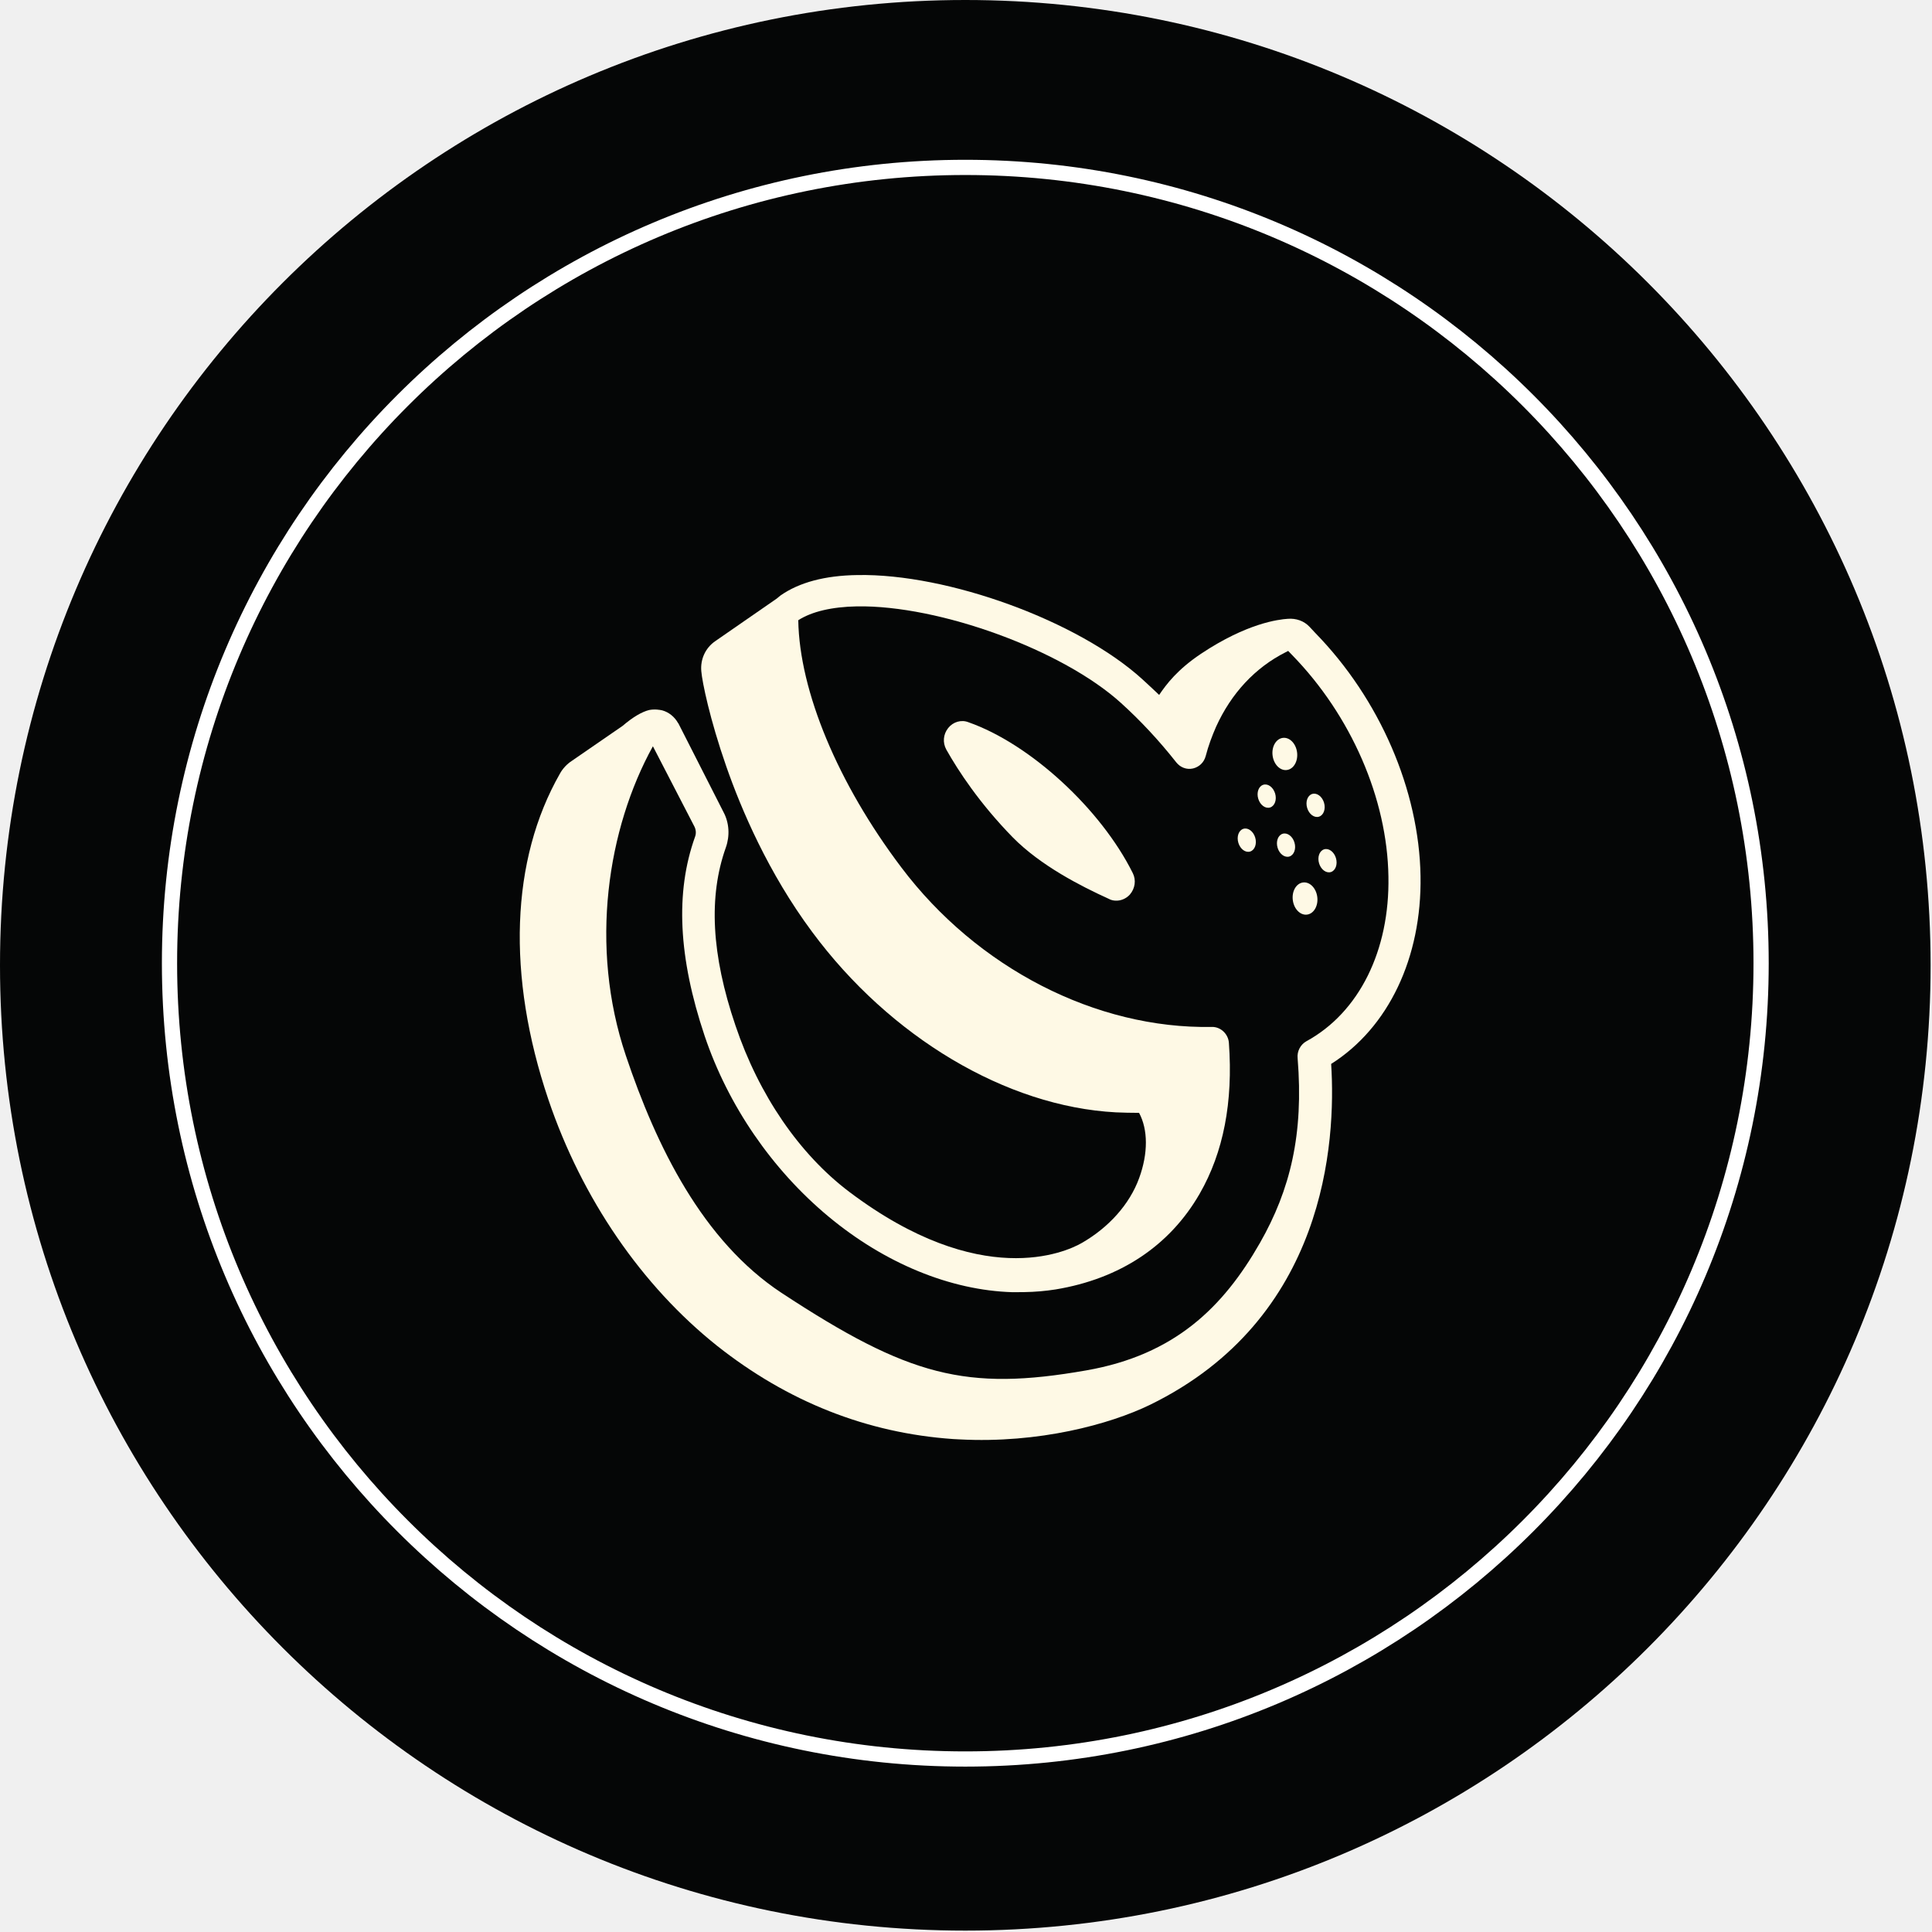
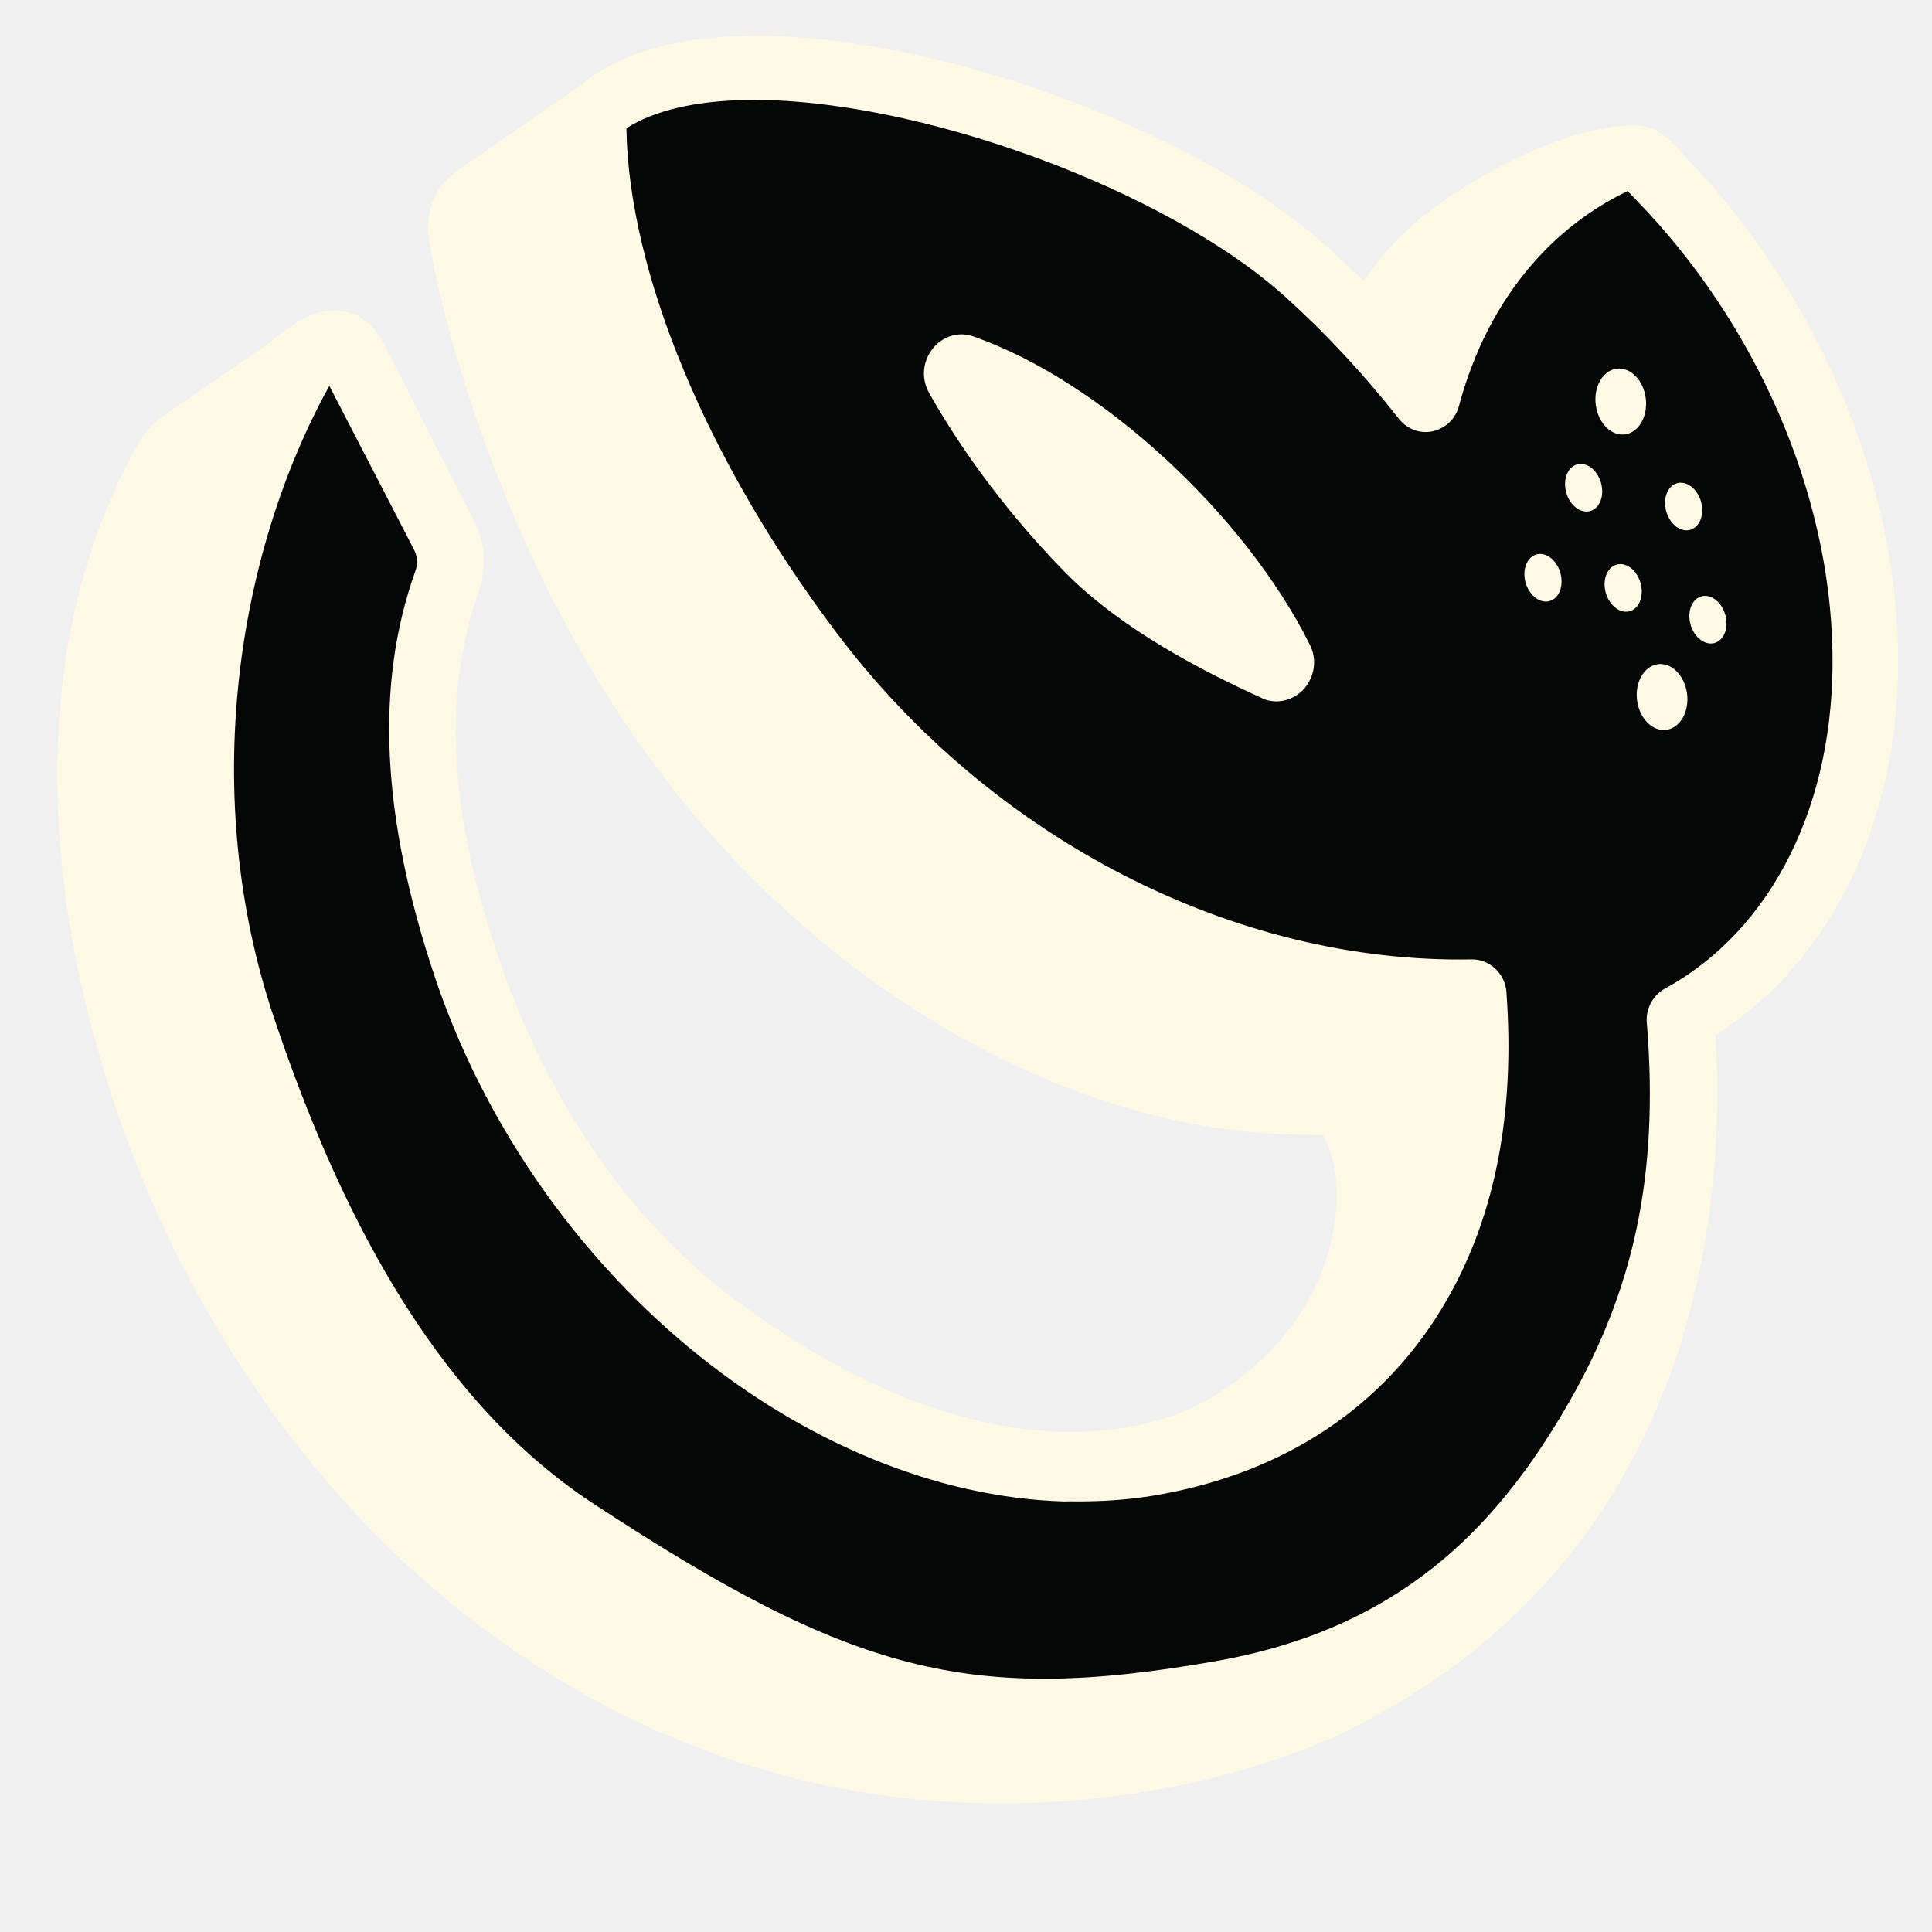
- <svg xmlns="http://www.w3.org/2000/svg" width="127" height="127" viewBox="0 0 127 127" fill="none">
-   <circle cx="63.454" cy="63.454" r="63.454" fill="#050606" />
-   <circle cx="63.454" cy="63.316" r="52.312" stroke="white" />
-   <g clip-path="url(#clip0_657_4)">
-     <path d="M93.379 57.592C93.285 51.945 90.703 45.953 86.457 41.604L86.084 41.205C85.711 40.805 85.187 40.635 84.651 40.678C84.046 40.717 81.968 40.962 78.938 42.982C77.399 44.014 76.675 44.971 76.197 45.681C75.91 45.405 75.556 45.078 75.092 44.65C70.888 40.824 62.309 37.69 56.365 37.801C54.23 37.83 52.535 38.285 51.307 39.144C51.233 39.211 51.137 39.277 51.064 39.344L46.994 42.162C46.368 42.603 46.027 43.344 46.101 44.13C46.157 44.82 46.654 47.264 47.741 50.38C48.727 53.205 50.501 57.377 53.38 61.251C58.509 68.184 66.154 72.738 73.348 73.12C73.718 73.14 74.436 73.154 74.877 73.154C75.468 74.252 75.478 75.817 74.881 77.445C74.256 79.165 72.875 80.704 71.082 81.723C70.053 82.308 64.467 84.856 55.835 78.353C52.557 75.88 49.887 71.993 48.344 67.407C46.759 62.748 46.568 58.922 47.713 55.712C47.986 54.944 47.938 54.088 47.558 53.38L44.597 47.558L44.575 47.533C44.342 47.118 43.964 46.813 43.529 46.695C43.392 46.664 43.047 46.599 42.672 46.673C42.202 46.791 41.628 47.116 40.923 47.718L37.601 50.007C37.264 50.226 36.993 50.52 36.814 50.842C33.566 56.525 33.301 64.143 36.047 72.277C38.252 78.794 42.193 84.526 47.133 88.463C51.785 92.147 56.988 94.201 62.65 94.596L63.067 94.618C68.294 94.896 72.955 93.627 75.597 92.345C87.147 86.701 87.832 75.122 87.504 69.937C91.273 67.554 93.465 62.953 93.379 57.592Z" fill="#FEF9E5" />
-     <path d="M91.268 57.621C91.192 52.497 88.815 47.038 84.943 43.063L84.679 42.788L84.513 42.874C82.51 43.882 80.936 45.576 79.938 47.775C79.674 48.377 79.43 49.028 79.255 49.706C79.14 50.127 78.823 50.418 78.424 50.515C78.001 50.611 77.592 50.447 77.331 50.125C76.201 48.691 74.972 47.369 73.688 46.21C69.86 42.736 61.76 39.77 56.327 39.86C54.678 39.891 53.363 40.201 52.474 40.77C52.551 45.443 55.082 51.504 59.243 57.011C64.227 63.628 72.039 67.646 79.655 67.505C80.236 67.488 80.744 67.966 80.782 68.56C81.063 72.439 80.424 75.747 78.865 78.461C76.896 81.889 73.626 84.061 69.391 84.761C68.712 84.867 68.037 84.926 67.34 84.936C67.084 84.947 66.83 84.933 66.551 84.942C62.475 84.82 58.162 83.05 54.452 79.962C50.742 76.873 47.857 72.666 46.315 68.081C44.593 62.941 44.38 58.663 45.687 55.011C45.767 54.801 45.757 54.564 45.653 54.345L42.918 49.056C39.941 54.445 38.717 62.202 41.142 69.394C43.145 75.355 46.179 81.561 51.378 84.99C59.739 90.482 63.514 91.465 71.404 90.083C77.234 89.065 80.417 85.915 82.821 81.706C84.816 78.209 85.706 74.558 85.299 69.559C85.253 69.106 85.485 68.668 85.868 68.451C89.356 66.55 91.359 62.461 91.268 57.621ZM74.272 58.804C74.025 59.076 73.67 59.223 73.323 59.204C73.184 59.197 73.023 59.165 72.888 59.086C71.054 58.254 68.411 56.905 66.584 55.054C64.384 52.804 62.99 50.667 62.206 49.275C61.952 48.811 62.004 48.268 62.327 47.859C62.651 47.449 63.193 47.288 63.67 47.48C67.723 48.904 72.367 53.18 74.463 57.392C74.694 57.855 74.618 58.396 74.272 58.804Z" fill="#050606" />
-     <path d="M85.928 60.12C86.372 60.057 86.668 59.533 86.59 58.951C86.512 58.368 86.089 57.947 85.645 58.011C85.201 58.074 84.905 58.597 84.984 59.18C85.062 59.763 85.485 60.184 85.928 60.12Z" fill="#FEF9E5" />
-     <path d="M84.6 50.615C85.044 50.552 85.34 50.029 85.262 49.446C85.184 48.863 84.76 48.442 84.317 48.506C83.873 48.569 83.577 49.092 83.655 49.675C83.734 50.258 84.157 50.679 84.6 50.615Z" fill="#FEF9E5" />
-     <path d="M84.763 56.301C85.068 56.203 85.215 55.791 85.09 55.379C84.966 54.967 84.617 54.712 84.311 54.809C84.005 54.907 83.859 55.319 83.984 55.731C84.108 56.143 84.457 56.398 84.763 56.301Z" fill="#FEF9E5" />
-     <path d="M87.489 57.323C87.795 57.226 87.942 56.813 87.817 56.401C87.692 55.989 87.343 55.734 87.038 55.832C86.732 55.929 86.585 56.342 86.71 56.754C86.835 57.165 87.184 57.42 87.489 57.323Z" fill="#FEF9E5" />
-     <path d="M83.491 53.079C83.797 52.982 83.944 52.569 83.819 52.157C83.694 51.745 83.345 51.49 83.04 51.588C82.734 51.685 82.587 52.097 82.712 52.509C82.837 52.921 83.186 53.176 83.491 53.079Z" fill="#FEF9E5" />
-     <path d="M86.706 53.683C87.012 53.586 87.158 53.173 87.034 52.762C86.909 52.35 86.56 52.095 86.254 52.192C85.949 52.289 85.802 52.702 85.927 53.114C86.052 53.526 86.401 53.781 86.706 53.683Z" fill="#FEF9E5" />
-     <path d="M82.183 55.974C82.488 55.877 82.635 55.465 82.51 55.053C82.385 54.641 82.037 54.386 81.731 54.483C81.425 54.58 81.279 54.993 81.404 55.405C81.528 55.817 81.877 56.072 82.183 55.974Z" fill="#FEF9E5" />
-     <path d="M82.666 98.147C82.754 98.231 82.754 98.231 82.666 98.147V98.147Z" fill="#010101" />
+ <svg xmlns="http://www.w3.org/2000/svg" width="228" height="228" viewBox="0 0 228 228" fill="none">
+   <g clip-path="url(#clip0_1192_127)">
+     <path d="M223.999 76.849C223.653 56.133 214.183 34.151 198.606 18.192L197.237 16.728C195.868 15.264 193.944 14.64 191.978 14.796C189.758 14.939 182.136 15.839 171.02 23.249C165.372 27.036 162.718 30.548 160.962 33.15C159.91 32.138 158.612 30.938 156.908 29.369C141.484 15.332 110.012 3.834 88.204 4.241C80.37 4.346 74.153 6.016 69.646 9.169C69.377 9.415 69.024 9.657 68.756 9.904L53.825 20.242C51.526 21.859 50.276 24.576 50.548 27.46C50.754 29.993 52.575 38.959 56.564 50.389C60.183 60.756 66.689 76.059 77.252 90.273C96.07 115.709 124.118 132.417 150.51 133.819C151.867 133.891 154.503 133.944 156.12 133.943C158.289 137.971 158.324 143.713 156.135 149.684C153.842 155.997 148.777 161.641 142.195 165.379C138.422 167.527 117.927 176.874 86.26 153.016C74.232 143.942 64.437 129.682 58.777 112.859C52.962 95.766 52.261 81.728 56.461 69.95C57.461 67.134 57.288 63.994 55.894 61.398L45.029 40.037L44.949 39.946C44.094 38.422 42.706 37.305 41.112 36.872C40.608 36.758 39.344 36.517 37.968 36.792C36.243 37.222 34.137 38.415 31.552 40.626L19.362 49.022C18.128 49.826 17.134 50.904 16.476 52.087C4.561 72.933 3.587 100.883 13.661 130.725C21.752 154.634 36.209 175.664 54.334 190.106C71.402 203.622 90.49 211.158 111.263 212.609L112.791 212.69C131.969 213.709 149.067 209.051 158.763 204.348C201.137 183.641 203.648 141.163 202.446 122.141C216.271 113.397 224.316 96.519 223.999 76.849Z" fill="#FEF9E5" />
+     <path d="M216.249 76.958C215.971 58.159 207.248 38.129 193.044 23.548L192.077 22.54L191.464 22.855C184.119 26.552 178.343 32.768 174.681 40.835C173.712 43.044 172.819 45.432 172.177 47.919C171.754 49.462 170.591 50.531 169.126 50.888C167.575 51.24 166.075 50.639 165.117 49.458C160.971 44.194 156.463 39.345 151.753 35.095C137.707 22.348 107.989 11.465 88.058 11.798C82.01 11.911 77.184 13.046 73.924 15.134C74.205 32.281 83.491 54.514 98.758 74.718C117.042 98.995 145.704 113.735 173.644 113.219C175.775 113.158 177.639 114.909 177.779 117.091C178.81 131.32 176.464 143.458 170.744 153.415C163.523 165.989 151.526 173.961 135.986 176.527C133.498 176.917 131.018 177.133 128.463 177.171C127.525 177.208 126.591 177.159 125.569 177.191C110.614 176.745 94.79 170.252 81.18 158.92C67.57 147.588 56.986 132.155 51.327 115.332C45.01 96.473 44.226 80.778 49.023 67.38C49.319 66.613 49.28 65.742 48.897 64.939L38.865 45.535C27.943 65.304 23.453 93.763 32.349 120.15C39.697 142.02 50.828 164.786 69.903 177.365C100.575 197.517 114.426 201.123 143.374 196.051C164.763 192.317 176.44 180.763 185.259 165.317C192.579 152.488 195.843 139.095 194.349 120.754C194.182 119.093 195.033 117.486 196.437 116.691C209.232 109.717 216.582 94.716 216.249 76.958ZM153.894 81.299C152.99 82.294 151.685 82.833 150.412 82.766C149.903 82.739 149.314 82.621 148.818 82.333C142.087 79.28 132.393 74.33 125.691 67.539C117.619 59.284 112.504 51.446 109.626 46.337C108.695 44.635 108.886 42.645 110.072 41.142C111.258 39.64 113.247 39.05 114.997 39.752C129.868 44.977 146.906 60.665 154.595 76.118C155.441 77.815 155.165 79.801 153.894 81.299Z" fill="#050606" />
+     <path d="M196.665 86.127C198.293 85.895 199.379 83.974 199.092 81.837C198.805 79.699 197.253 78.155 195.625 78.387C193.998 78.619 192.911 80.539 193.198 82.677C193.485 84.814 195.037 86.359 196.665 86.127Z" fill="#FEF9E5" />
+     <path d="M191.789 51.258C193.417 51.026 194.503 49.105 194.216 46.967C193.929 44.83 192.377 43.285 190.749 43.517C189.122 43.749 188.035 45.67 188.322 47.807C188.609 49.945 190.161 51.489 191.789 51.258Z" fill="#FEF9E5" />
+     <path d="M192.383 72.114C193.504 71.757 194.042 70.243 193.584 68.733C193.126 67.222 191.847 66.286 190.726 66.643C189.605 67 189.067 68.514 189.524 70.025C189.982 71.536 191.262 72.471 192.383 72.114Z" fill="#FEF9E5" />
+     <path d="M202.386 75.866C203.507 75.51 204.045 73.995 203.587 72.484C203.13 70.974 201.85 70.038 200.729 70.395C199.608 70.752 199.07 72.266 199.528 73.777C199.985 75.288 201.265 76.223 202.386 75.866Z" fill="#FEF9E5" />
+     <path d="M187.718 60.294C188.839 59.937 189.377 58.423 188.919 56.912C188.461 55.401 187.182 54.466 186.061 54.823C184.94 55.179 184.402 56.694 184.859 58.204C185.317 59.715 186.597 60.651 187.718 60.294Z" fill="#FEF9E5" />
+     <path d="M199.518 62.511C200.64 62.154 201.177 60.64 200.72 59.129C200.262 57.618 198.982 56.683 197.861 57.039C196.74 57.396 196.202 58.91 196.66 60.421C197.118 61.932 198.397 62.868 199.518 62.511Z" fill="#FEF9E5" />
+     <path d="M182.921 70.917C184.042 70.56 184.58 69.046 184.122 67.535C183.665 66.024 182.385 65.089 181.264 65.446C180.143 65.802 179.605 67.317 180.062 68.828C180.52 70.338 181.8 71.274 182.921 70.917Z" fill="#FEF9E5" />
+     <path d="M184.693 225.639C185.016 225.944 185.016 225.944 184.693 225.639V225.639Z" fill="#010101" />
  </g>
  <defs>
-     <clipPath id="clip0_657_4">
-       <rect width="59" height="59" fill="white" transform="translate(35.4531 36.6445) rotate(3.04026)" />
+     <clipPath id="clip0_1192_127">
+       <rect width="216.456" height="216.456" fill="white" transform="translate(11.4805) rotate(3.04026)" />
    </clipPath>
  </defs>
</svg>
